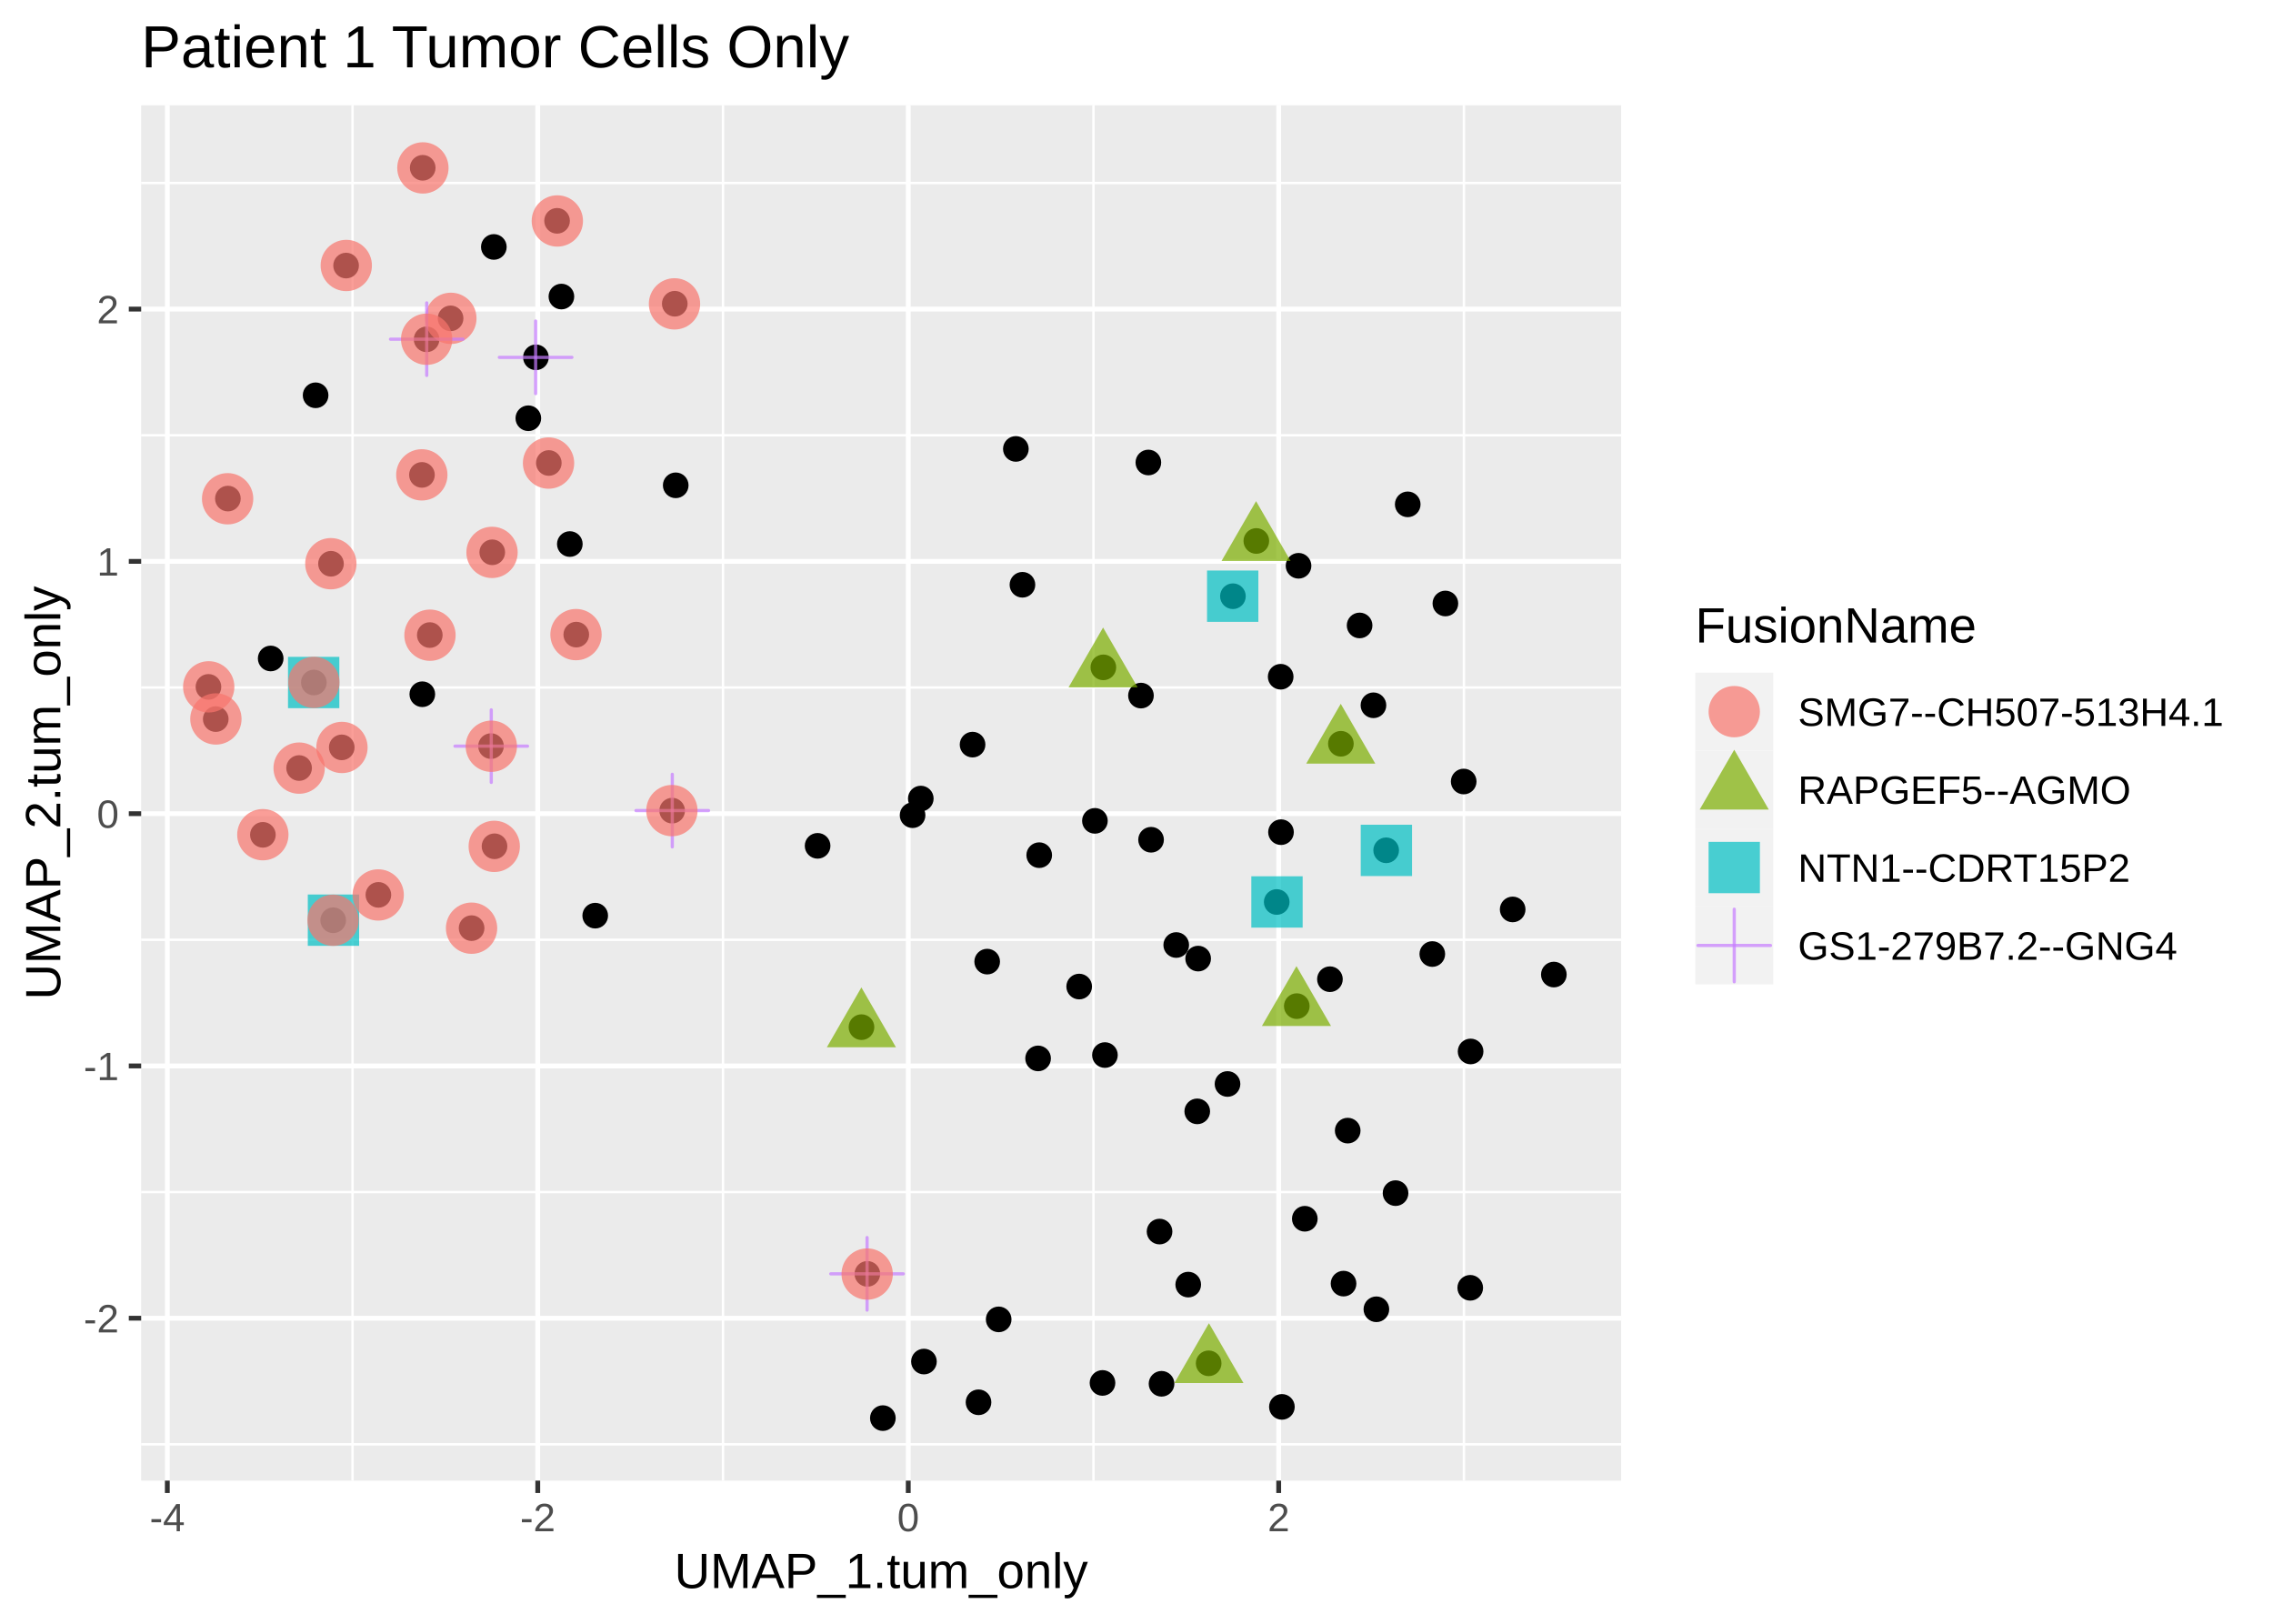
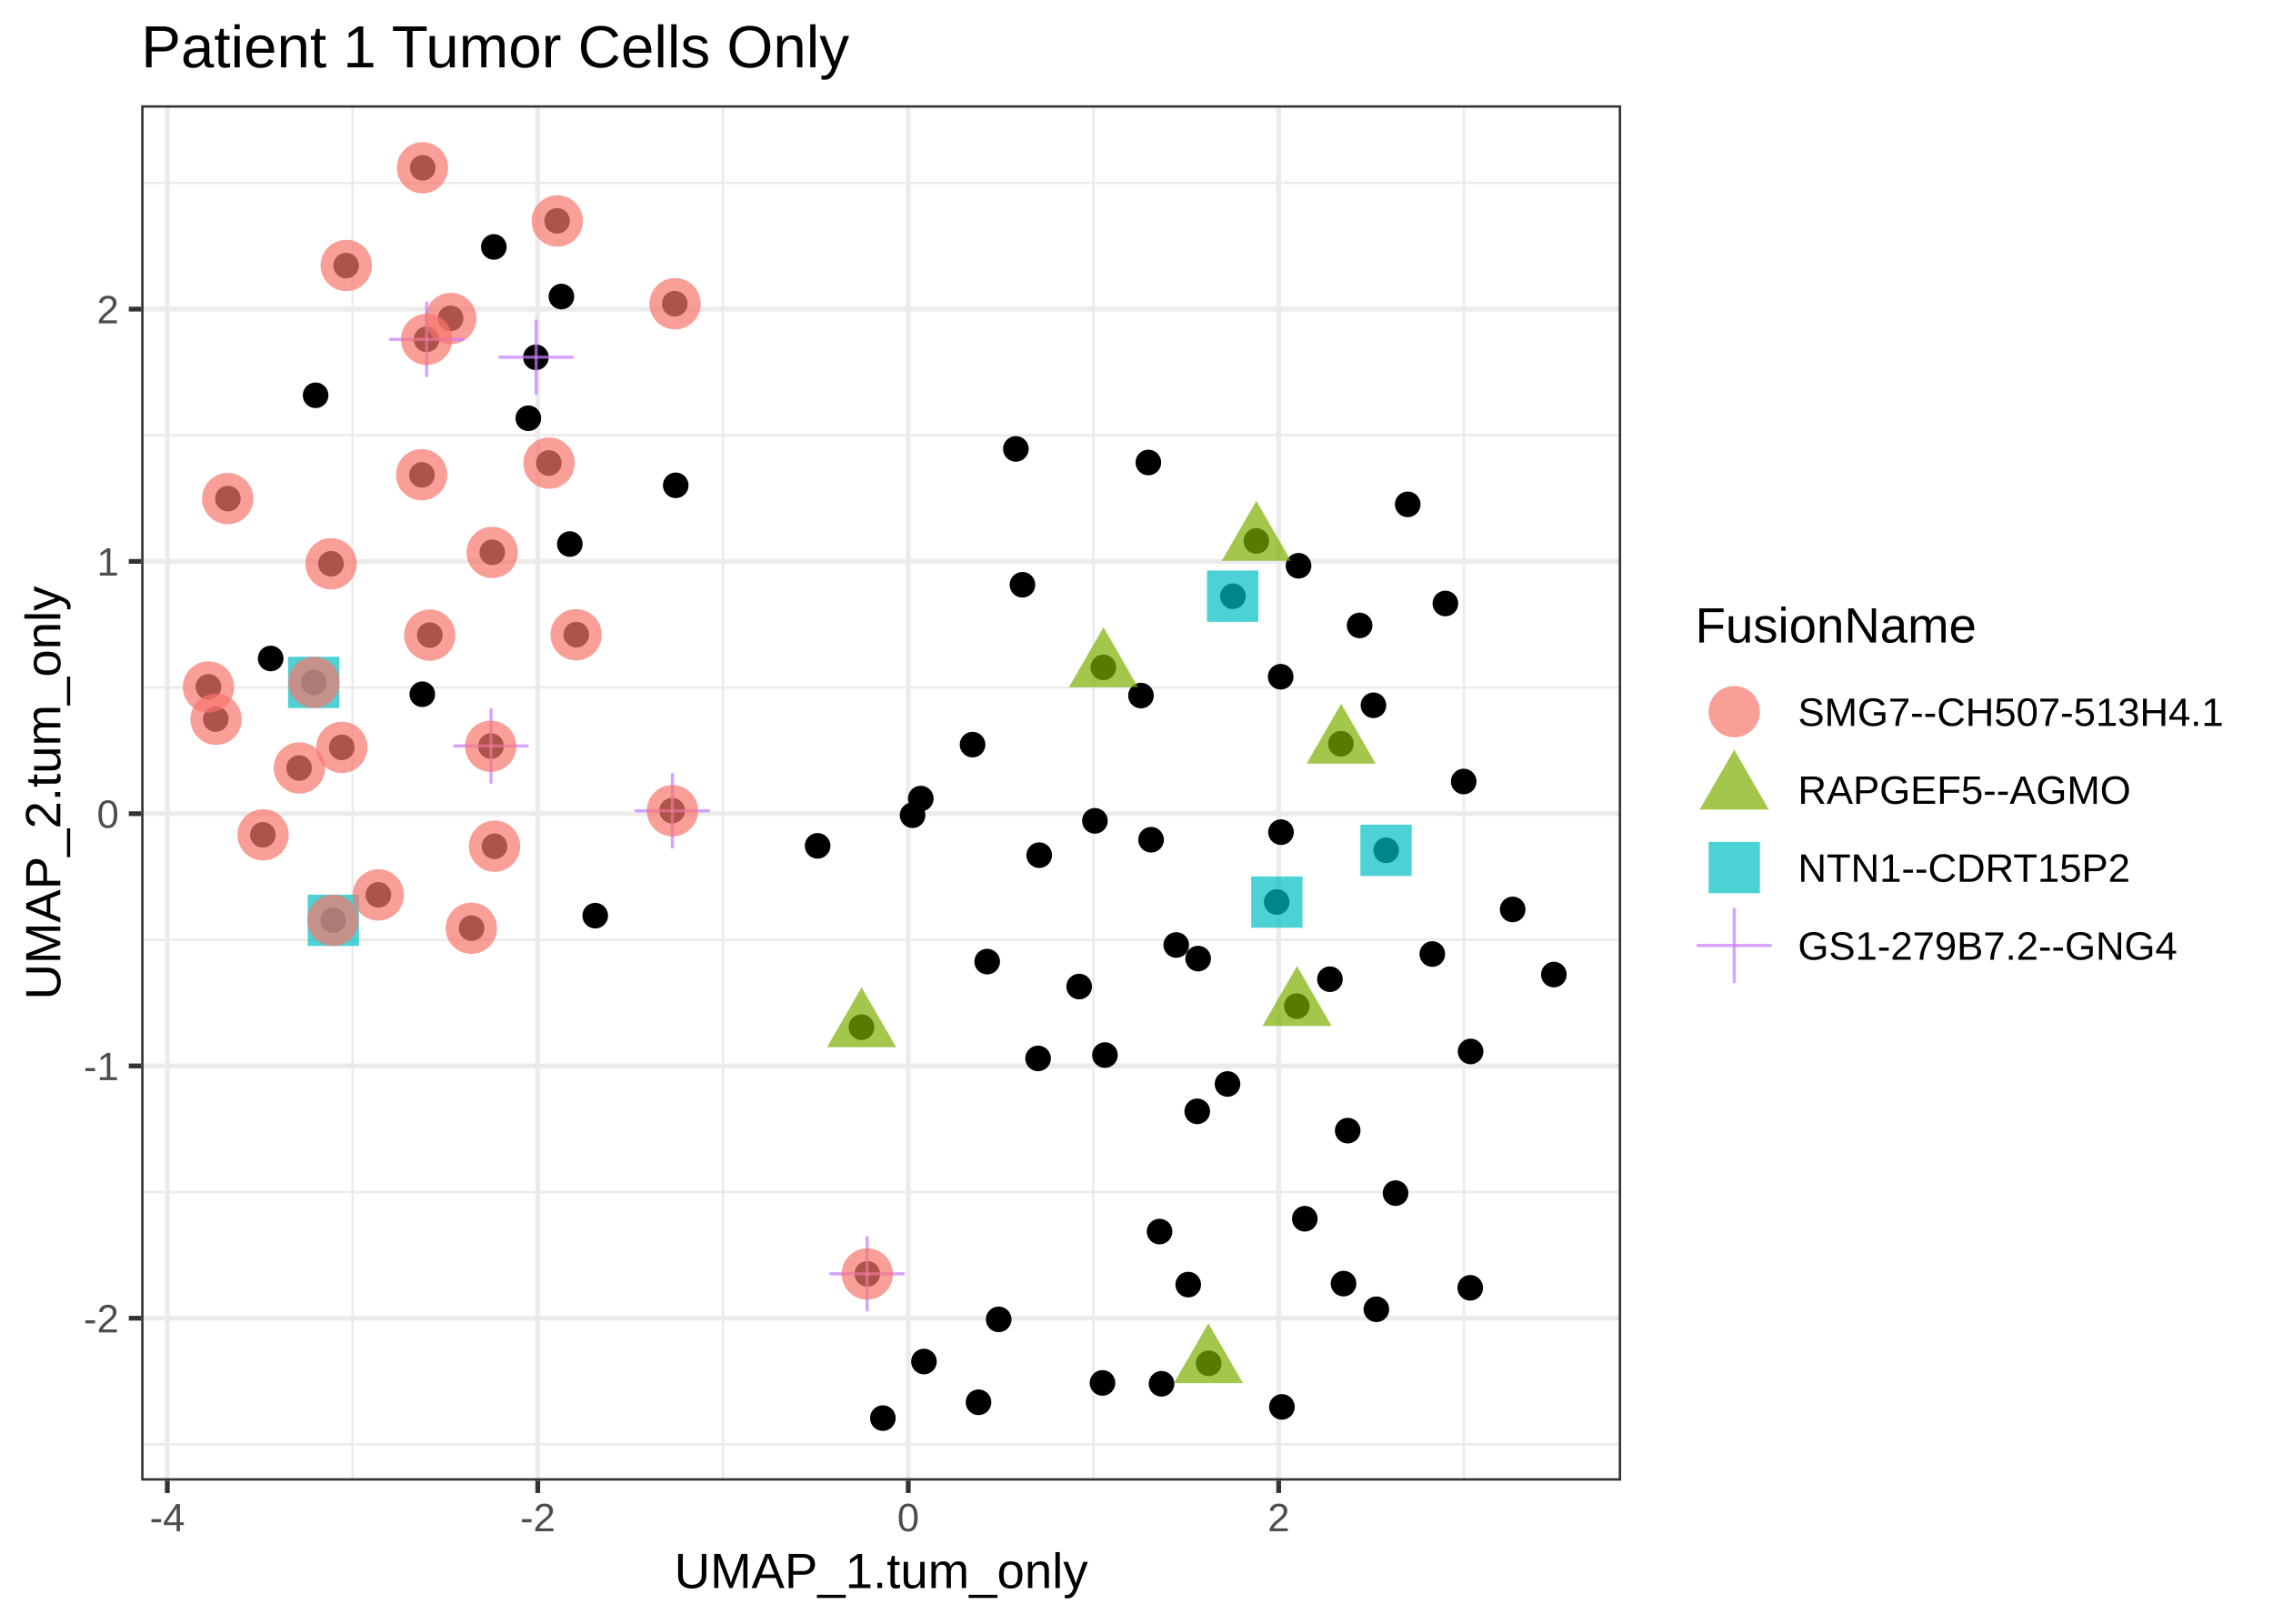
<svg xmlns="http://www.w3.org/2000/svg" class="svglite" width="504.00pt" height="360.00pt" viewBox="0 0 504.00 360.00">
  <defs>
    <style type="text/css">
    .svglite line, .svglite polyline, .svglite polygon, .svglite path, .svglite rect, .svglite circle {
      fill: none;
      stroke: #000000;
      stroke-linecap: round;
      stroke-linejoin: round;
      stroke-miterlimit: 10.00;
    }
    .svglite text {
      white-space: pre;
    }
  </style>
  </defs>
  <rect width="100%" height="100%" style="stroke: none; fill: #FFFFFF;" />
  <defs>
    <clipPath id="cpMC4wMHw1MDQuMDB8MC4wMHwzNjAuMDA=">
      <rect x="0.00" y="0.00" width="504.00" height="360.00" />
    </clipPath>
  </defs>
  <g clip-path="url(#cpMC4wMHw1MDQuMDB8MC4wMHwzNjAuMDA=)">
    <rect x="0.00" y="0.00" width="504.00" height="360.00" style="stroke-width: 1.07; stroke: #FFFFFF; fill: #FFFFFF;" />
  </g>
  <defs>
    <clipPath id="cpMzEuMzB8MzU5LjQ2fDIzLjM0fDMyOC4yNw==">
      <rect x="31.30" y="23.34" width="328.16" height="304.93" />
    </clipPath>
  </defs>
  <g clip-path="url(#cpMzEuMzB8MzU5LjQ2fDIzLjM0fDMyOC4yNw==)">
-     <rect x="31.30" y="23.34" width="328.16" height="304.93" style="stroke-width: 1.07; stroke: none; fill: #EBEBEB;" />
-     <polyline points="31.30,320.22 359.46,320.22 " style="stroke-width: 0.53; stroke: #FFFFFF; stroke-linecap: butt;" />
-     <polyline points="31.30,264.29 359.46,264.29 " style="stroke-width: 0.53; stroke: #FFFFFF; stroke-linecap: butt;" />
-     <polyline points="31.30,208.36 359.46,208.36 " style="stroke-width: 0.53; stroke: #FFFFFF; stroke-linecap: butt;" />
-     <polyline points="31.30,152.43 359.46,152.43 " style="stroke-width: 0.53; stroke: #FFFFFF; stroke-linecap: butt;" />
-     <polyline points="31.30,96.50 359.46,96.50 " style="stroke-width: 0.53; stroke: #FFFFFF; stroke-linecap: butt;" />
-     <polyline points="31.30,40.57 359.46,40.57 " style="stroke-width: 0.53; stroke: #FFFFFF; stroke-linecap: butt;" />
-     <polyline points="78.17,328.27 78.17,23.34 " style="stroke-width: 0.53; stroke: #FFFFFF; stroke-linecap: butt;" />
-     <polyline points="160.32,328.27 160.32,23.34 " style="stroke-width: 0.53; stroke: #FFFFFF; stroke-linecap: butt;" />
-     <polyline points="242.46,328.27 242.46,23.34 " style="stroke-width: 0.53; stroke: #FFFFFF; stroke-linecap: butt;" />
-     <polyline points="324.60,328.27 324.60,23.34 " style="stroke-width: 0.53; stroke: #FFFFFF; stroke-linecap: butt;" />
-     <polyline points="31.30,292.26 359.46,292.26 " style="stroke-width: 1.07; stroke: #FFFFFF; stroke-linecap: butt;" />
-     <polyline points="31.30,236.33 359.46,236.33 " style="stroke-width: 1.07; stroke: #FFFFFF; stroke-linecap: butt;" />
-     <polyline points="31.30,180.40 359.46,180.40 " style="stroke-width: 1.07; stroke: #FFFFFF; stroke-linecap: butt;" />
-     <polyline points="31.30,124.46 359.46,124.46 " style="stroke-width: 1.07; stroke: #FFFFFF; stroke-linecap: butt;" />
-     <polyline points="31.30,68.53 359.46,68.53 " style="stroke-width: 1.07; stroke: #FFFFFF; stroke-linecap: butt;" />
-     <polyline points="37.10,328.27 37.10,23.34 " style="stroke-width: 1.07; stroke: #FFFFFF; stroke-linecap: butt;" />
-     <polyline points="119.24,328.27 119.24,23.34 " style="stroke-width: 1.07; stroke: #FFFFFF; stroke-linecap: butt;" />
-     <polyline points="201.39,328.27 201.39,23.34 " style="stroke-width: 1.07; stroke: #FFFFFF; stroke-linecap: butt;" />
-     <polyline points="283.53,328.27 283.53,23.34 " style="stroke-width: 1.07; stroke: #FFFFFF; stroke-linecap: butt;" />
+     <rect x="31.30" y="23.34" width="328.16" height="304.93" style="stroke-width: 1.07; stroke: none; fill: #FFFFFF;" />
+     <polyline points="31.30,320.22 359.46,320.22 " style="stroke-width: 0.53; stroke: #EBEBEB; stroke-linecap: butt;" />
+     <polyline points="31.30,264.29 359.46,264.29 " style="stroke-width: 0.53; stroke: #EBEBEB; stroke-linecap: butt;" />
+     <polyline points="31.30,208.36 359.46,208.36 " style="stroke-width: 0.53; stroke: #EBEBEB; stroke-linecap: butt;" />
+     <polyline points="31.30,152.43 359.46,152.43 " style="stroke-width: 0.53; stroke: #EBEBEB; stroke-linecap: butt;" />
+     <polyline points="31.30,96.50 359.46,96.50 " style="stroke-width: 0.53; stroke: #EBEBEB; stroke-linecap: butt;" />
+     <polyline points="31.30,40.57 359.46,40.57 " style="stroke-width: 0.53; stroke: #EBEBEB; stroke-linecap: butt;" />
+     <polyline points="78.17,328.27 78.17,23.34 " style="stroke-width: 0.53; stroke: #EBEBEB; stroke-linecap: butt;" />
+     <polyline points="160.32,328.27 160.32,23.34 " style="stroke-width: 0.53; stroke: #EBEBEB; stroke-linecap: butt;" />
+     <polyline points="242.46,328.27 242.46,23.34 " style="stroke-width: 0.53; stroke: #EBEBEB; stroke-linecap: butt;" />
+     <polyline points="324.60,328.27 324.60,23.34 " style="stroke-width: 0.53; stroke: #EBEBEB; stroke-linecap: butt;" />
+     <polyline points="31.30,292.26 359.46,292.26 " style="stroke-width: 1.07; stroke: #EBEBEB; stroke-linecap: butt;" />
+     <polyline points="31.30,236.33 359.46,236.33 " style="stroke-width: 1.07; stroke: #EBEBEB; stroke-linecap: butt;" />
+     <polyline points="31.30,180.40 359.46,180.40 " style="stroke-width: 1.07; stroke: #EBEBEB; stroke-linecap: butt;" />
+     <polyline points="31.30,124.46 359.46,124.46 " style="stroke-width: 1.07; stroke: #EBEBEB; stroke-linecap: butt;" />
+     <polyline points="31.30,68.53 359.46,68.53 " style="stroke-width: 1.07; stroke: #EBEBEB; stroke-linecap: butt;" />
+     <polyline points="37.10,328.27 37.10,23.34 " style="stroke-width: 1.07; stroke: #EBEBEB; stroke-linecap: butt;" />
+     <polyline points="119.24,328.27 119.24,23.34 " style="stroke-width: 1.07; stroke: #EBEBEB; stroke-linecap: butt;" />
+     <polyline points="201.39,328.27 201.39,23.34 " style="stroke-width: 1.07; stroke: #EBEBEB; stroke-linecap: butt;" />
+     <polyline points="283.53,328.27 283.53,23.34 " style="stroke-width: 1.07; stroke: #EBEBEB; stroke-linecap: butt;" />
    <circle cx="60.02" cy="145.99" r="2.49" style="stroke-width: 0.71; fill: #000000;" />
    <circle cx="75.78" cy="165.70" r="2.49" style="stroke-width: 0.71; fill: #000000;" />
    <circle cx="344.54" cy="216.07" r="2.49" style="stroke-width: 0.71; fill: #000000;" />
    <circle cx="195.76" cy="314.41" r="2.49" style="stroke-width: 0.71; fill: #000000;" />
    <circle cx="324.55" cy="173.27" r="2.49" style="stroke-width: 0.71; fill: #000000;" />
    <circle cx="108.87" cy="165.42" r="2.49" style="stroke-width: 0.71; fill: #000000;" />
    <circle cx="118.83" cy="79.22" r="2.49" style="stroke-width: 0.71; fill: #000000;" />
    <circle cx="257.11" cy="273.05" r="2.49" style="stroke-width: 0.71; fill: #000000;" />
    <circle cx="204.87" cy="301.87" r="2.49" style="stroke-width: 0.71; fill: #000000;" />
    <circle cx="230.43" cy="189.60" r="2.49" style="stroke-width: 0.71; fill: #000000;" />
    <circle cx="99.91" cy="70.58" r="2.49" style="stroke-width: 0.71; fill: #000000;" />
    <circle cx="287.93" cy="125.44" r="2.49" style="stroke-width: 0.71; fill: #000000;" />
    <circle cx="124.48" cy="65.75" r="2.49" style="stroke-width: 0.71; fill: #000000;" />
    <circle cx="131.98" cy="203.01" r="2.49" style="stroke-width: 0.71; fill: #000000;" />
    <circle cx="149.04" cy="179.73" r="2.49" style="stroke-width: 0.71; fill: #000000;" />
    <circle cx="47.84" cy="159.43" r="2.49" style="stroke-width: 0.71; fill: #000000;" />
    <circle cx="320.49" cy="133.80" r="2.49" style="stroke-width: 0.71; fill: #000000;" />
    <circle cx="268.00" cy="302.26" r="2.49" style="stroke-width: 0.71; fill: #000000;" />
    <circle cx="284.04" cy="184.50" r="2.49" style="stroke-width: 0.71; fill: #000000;" />
    <circle cx="317.59" cy="211.52" r="2.49" style="stroke-width: 0.71; fill: #000000;" />
    <circle cx="278.57" cy="119.94" r="2.49" style="stroke-width: 0.71; fill: #000000;" />
    <circle cx="46.22" cy="152.29" r="2.49" style="stroke-width: 0.71; fill: #000000;" />
    <circle cx="104.57" cy="205.78" r="2.49" style="stroke-width: 0.71; fill: #000000;" />
    <circle cx="312.14" cy="111.82" r="2.49" style="stroke-width: 0.71; fill: #000000;" />
    <circle cx="257.55" cy="306.80" r="2.49" style="stroke-width: 0.71; fill: #000000;" />
    <circle cx="191.02" cy="227.73" r="2.49" style="stroke-width: 0.71; fill: #000000;" />
    <circle cx="216.97" cy="310.90" r="2.49" style="stroke-width: 0.71; fill: #000000;" />
    <circle cx="66.32" cy="170.28" r="2.49" style="stroke-width: 0.71; fill: #000000;" />
    <circle cx="252.99" cy="154.22" r="2.49" style="stroke-width: 0.71; fill: #000000;" />
    <circle cx="297.32" cy="164.90" r="2.49" style="stroke-width: 0.71; fill: #000000;" />
    <circle cx="202.35" cy="180.74" r="2.49" style="stroke-width: 0.71; fill: #000000;" />
    <circle cx="326.00" cy="285.52" r="2.49" style="stroke-width: 0.71; fill: #000000;" />
    <circle cx="225.25" cy="99.53" r="2.49" style="stroke-width: 0.71; fill: #000000;" />
    <circle cx="294.89" cy="217.10" r="2.49" style="stroke-width: 0.71; fill: #000000;" />
    <circle cx="181.29" cy="187.53" r="2.49" style="stroke-width: 0.71; fill: #000000;" />
    <circle cx="149.62" cy="67.34" r="2.49" style="stroke-width: 0.71; fill: #000000;" />
    <circle cx="221.44" cy="292.52" r="2.49" style="stroke-width: 0.71; fill: #000000;" />
    <circle cx="263.47" cy="284.81" r="2.49" style="stroke-width: 0.71; fill: #000000;" />
    <circle cx="121.69" cy="102.65" r="2.49" style="stroke-width: 0.71; fill: #000000;" />
    <circle cx="335.41" cy="201.63" r="2.49" style="stroke-width: 0.71; fill: #000000;" />
    <circle cx="93.64" cy="153.92" r="2.49" style="stroke-width: 0.71; fill: #000000;" />
    <circle cx="244.65" cy="147.96" r="2.49" style="stroke-width: 0.71; fill: #000000;" />
    <circle cx="245.00" cy="233.92" r="2.49" style="stroke-width: 0.71; fill: #000000;" />
    <circle cx="94.59" cy="75.23" r="2.49" style="stroke-width: 0.71; fill: #000000;" />
    <circle cx="123.52" cy="48.96" r="2.49" style="stroke-width: 0.71; fill: #000000;" />
    <circle cx="73.88" cy="204.03" r="2.49" style="stroke-width: 0.71; fill: #000000;" />
    <circle cx="109.65" cy="187.63" r="2.49" style="stroke-width: 0.71; fill: #000000;" />
    <circle cx="307.36" cy="188.52" r="2.49" style="stroke-width: 0.71; fill: #000000;" />
    <circle cx="304.54" cy="156.37" r="2.49" style="stroke-width: 0.71; fill: #000000;" />
    <circle cx="265.67" cy="212.53" r="2.49" style="stroke-width: 0.71; fill: #000000;" />
    <circle cx="260.81" cy="209.52" r="2.49" style="stroke-width: 0.71; fill: #000000;" />
    <circle cx="127.78" cy="140.70" r="2.49" style="stroke-width: 0.71; fill: #000000;" />
    <circle cx="309.44" cy="264.53" r="2.49" style="stroke-width: 0.71; fill: #000000;" />
    <circle cx="93.56" cy="105.29" r="2.49" style="stroke-width: 0.71; fill: #000000;" />
    <circle cx="226.71" cy="129.65" r="2.49" style="stroke-width: 0.71; fill: #000000;" />
    <circle cx="109.50" cy="54.75" r="2.49" style="stroke-width: 0.71; fill: #000000;" />
    <circle cx="149.83" cy="107.60" r="2.49" style="stroke-width: 0.71; fill: #000000;" />
    <circle cx="287.54" cy="223.07" r="2.49" style="stroke-width: 0.71; fill: #000000;" />
    <circle cx="76.74" cy="58.88" r="2.49" style="stroke-width: 0.71; fill: #000000;" />
    <circle cx="289.32" cy="270.21" r="2.49" style="stroke-width: 0.71; fill: #000000;" />
    <circle cx="255.23" cy="186.18" r="2.49" style="stroke-width: 0.71; fill: #000000;" />
    <circle cx="272.18" cy="240.33" r="2.49" style="stroke-width: 0.71; fill: #000000;" />
    <circle cx="298.83" cy="250.67" r="2.49" style="stroke-width: 0.71; fill: #000000;" />
    <circle cx="265.47" cy="246.40" r="2.49" style="stroke-width: 0.71; fill: #000000;" />
    <circle cx="109.15" cy="122.45" r="2.49" style="stroke-width: 0.71; fill: #000000;" />
    <circle cx="297.91" cy="284.59" r="2.49" style="stroke-width: 0.71; fill: #000000;" />
    <circle cx="73.39" cy="124.99" r="2.49" style="stroke-width: 0.71; fill: #000000;" />
    <circle cx="239.29" cy="218.73" r="2.49" style="stroke-width: 0.71; fill: #000000;" />
    <circle cx="301.47" cy="138.67" r="2.49" style="stroke-width: 0.71; fill: #000000;" />
    <circle cx="117.15" cy="92.73" r="2.49" style="stroke-width: 0.71; fill: #000000;" />
    <circle cx="218.89" cy="213.20" r="2.49" style="stroke-width: 0.71; fill: #000000;" />
    <circle cx="69.98" cy="87.64" r="2.49" style="stroke-width: 0.71; fill: #000000;" />
    <circle cx="58.29" cy="185.09" r="2.49" style="stroke-width: 0.71; fill: #000000;" />
    <circle cx="95.30" cy="140.80" r="2.49" style="stroke-width: 0.71; fill: #000000;" />
    <circle cx="50.53" cy="110.54" r="2.49" style="stroke-width: 0.71; fill: #000000;" />
    <circle cx="242.78" cy="181.99" r="2.49" style="stroke-width: 0.71; fill: #000000;" />
    <circle cx="230.18" cy="234.66" r="2.49" style="stroke-width: 0.71; fill: #000000;" />
    <circle cx="204.17" cy="177.05" r="2.49" style="stroke-width: 0.71; fill: #000000;" />
    <circle cx="83.90" cy="198.40" r="2.49" style="stroke-width: 0.71; fill: #000000;" />
    <circle cx="126.35" cy="120.62" r="2.49" style="stroke-width: 0.71; fill: #000000;" />
    <circle cx="273.38" cy="132.19" r="2.49" style="stroke-width: 0.71; fill: #000000;" />
    <circle cx="254.63" cy="102.54" r="2.49" style="stroke-width: 0.71; fill: #000000;" />
    <circle cx="326.08" cy="233.12" r="2.49" style="stroke-width: 0.71; fill: #000000;" />
    <circle cx="284.24" cy="311.92" r="2.49" style="stroke-width: 0.71; fill: #000000;" />
    <circle cx="283.09" cy="199.98" r="2.49" style="stroke-width: 0.71; fill: #000000;" />
    <circle cx="93.73" cy="37.20" r="2.49" style="stroke-width: 0.71; fill: #000000;" />
    <circle cx="305.19" cy="290.28" r="2.49" style="stroke-width: 0.71; fill: #000000;" />
    <circle cx="69.59" cy="151.32" r="2.49" style="stroke-width: 0.71; fill: #000000;" />
    <circle cx="215.65" cy="165.09" r="2.49" style="stroke-width: 0.71; fill: #000000;" />
    <circle cx="244.46" cy="306.61" r="2.49" style="stroke-width: 0.71; fill: #000000;" />
    <circle cx="192.32" cy="282.43" r="2.49" style="stroke-width: 0.71; fill: #000000;" />
    <circle cx="283.97" cy="150.04" r="2.49" style="stroke-width: 0.71; fill: #000000;" />
-     <circle cx="75.82" cy="165.72" r="5.69" style="stroke-width: 0.71; stroke: none; fill: #F8766D; fill-opacity: 0.70;" />
-     <line x1="100.88" y1="165.43" x2="116.97" y2="165.43" style="stroke-width: 0.71; stroke: #C77CFF; stroke-opacity: 0.70;" />
-     <line x1="108.93" y1="173.47" x2="108.93" y2="157.38" style="stroke-width: 0.71; stroke: #C77CFF; stroke-opacity: 0.70;" />
-     <circle cx="108.94" cy="165.45" r="5.69" style="stroke-width: 0.71; stroke: none; fill: #F8766D; fill-opacity: 0.70;" />
-     <line x1="110.72" y1="79.23" x2="126.81" y2="79.23" style="stroke-width: 0.71; stroke: #C77CFF; stroke-opacity: 0.70;" />
-     <line x1="118.77" y1="87.27" x2="118.77" y2="71.18" style="stroke-width: 0.71; stroke: #C77CFF; stroke-opacity: 0.70;" />
-     <circle cx="99.97" cy="70.58" r="5.69" style="stroke-width: 0.71; stroke: none; fill: #F8766D; fill-opacity: 0.70;" />
-     <line x1="141.02" y1="179.71" x2="157.11" y2="179.71" style="stroke-width: 0.71; stroke: #C77CFF; stroke-opacity: 0.70;" />
-     <line x1="149.07" y1="187.76" x2="149.07" y2="171.67" style="stroke-width: 0.71; stroke: #C77CFF; stroke-opacity: 0.70;" />
-     <circle cx="148.98" cy="179.72" r="5.69" style="stroke-width: 0.71; stroke: none; fill: #F8766D; fill-opacity: 0.70;" />
-     <circle cx="47.87" cy="159.40" r="5.69" style="stroke-width: 0.71; stroke: none; fill: #F8766D; fill-opacity: 0.70;" />
-     <polygon points="268.06,293.37 275.72,306.64 260.40,306.64 " style="stroke-width: 0.71; stroke: none; fill: #7CAE00; fill-opacity: 0.70;" />
-     <polygon points="278.51,111.11 286.17,124.38 270.85,124.38 " style="stroke-width: 0.71; stroke: none; fill: #7CAE00; fill-opacity: 0.70;" />
-     <circle cx="46.28" cy="152.28" r="5.69" style="stroke-width: 0.71; stroke: none; fill: #F8766D; fill-opacity: 0.70;" />
-     <circle cx="104.56" cy="205.79" r="5.69" style="stroke-width: 0.71; stroke: none; fill: #F8766D; fill-opacity: 0.70;" />
-     <polygon points="191.00,218.92 198.66,232.19 183.34,232.19 " style="stroke-width: 0.71; stroke: none; fill: #7CAE00; fill-opacity: 0.70;" />
-     <circle cx="66.33" cy="170.30" r="5.69" style="stroke-width: 0.71; stroke: none; fill: #F8766D; fill-opacity: 0.70;" />
-     <polygon points="297.29,156.04 304.95,169.31 289.63,169.31 " style="stroke-width: 0.71; stroke: none; fill: #7CAE00; fill-opacity: 0.70;" />
-     <circle cx="149.56" cy="67.37" r="5.69" style="stroke-width: 0.71; stroke: none; fill: #F8766D; fill-opacity: 0.70;" />
-     <circle cx="121.63" cy="102.67" r="5.69" style="stroke-width: 0.71; stroke: none; fill: #F8766D; fill-opacity: 0.70;" />
-     <polygon points="244.59,139.13 252.25,152.40 236.93,152.40 " style="stroke-width: 0.71; stroke: none; fill: #7CAE00; fill-opacity: 0.70;" />
-     <line x1="86.58" y1="75.20" x2="102.67" y2="75.20" style="stroke-width: 0.71; stroke: #C77CFF; stroke-opacity: 0.70;" />
-     <line x1="94.62" y1="83.24" x2="94.62" y2="67.15" style="stroke-width: 0.71; stroke: #C77CFF; stroke-opacity: 0.70;" />
-     <circle cx="94.60" cy="75.21" r="5.69" style="stroke-width: 0.71; stroke: none; fill: #F8766D; fill-opacity: 0.70;" />
-     <circle cx="123.58" cy="48.99" r="5.69" style="stroke-width: 0.71; stroke: none; fill: #F8766D; fill-opacity: 0.70;" />
-     <polygon points="68.25,209.70 79.63,209.70 79.63,198.32 68.25,198.32 " style="stroke-width: 0.71; stroke: none; fill: #00BFC4; fill-opacity: 0.70;" />
-     <circle cx="73.85" cy="204.03" r="5.69" style="stroke-width: 0.71; stroke: none; fill: #F8766D; fill-opacity: 0.70;" />
-     <circle cx="109.59" cy="187.65" r="5.69" style="stroke-width: 0.71; stroke: none; fill: #F8766D; fill-opacity: 0.70;" />
-     <polygon points="301.72,194.23 313.10,194.23 313.10,182.85 301.72,182.85 " style="stroke-width: 0.71; stroke: none; fill: #00BFC4; fill-opacity: 0.70;" />
-     <circle cx="127.72" cy="140.70" r="5.69" style="stroke-width: 0.71; stroke: none; fill: #F8766D; fill-opacity: 0.70;" />
-     <circle cx="93.53" cy="105.28" r="5.69" style="stroke-width: 0.71; stroke: none; fill: #F8766D; fill-opacity: 0.70;" />
-     <polygon points="287.47,214.20 295.13,227.47 279.81,227.47 " style="stroke-width: 0.71; stroke: none; fill: #7CAE00; fill-opacity: 0.70;" />
+     <circle cx="75.80" cy="165.70" r="5.69" style="stroke-width: 0.71; stroke: none; fill: #F8766D; fill-opacity: 0.70;" />
+     <line x1="100.82" y1="165.38" x2="116.91" y2="165.38" style="stroke-width: 0.71; stroke: #C77CFF; stroke-opacity: 0.70;" />
+     <line x1="108.87" y1="173.43" x2="108.87" y2="157.33" style="stroke-width: 0.71; stroke: #C77CFF; stroke-opacity: 0.70;" />
+     <circle cx="108.81" cy="165.45" r="5.69" style="stroke-width: 0.71; stroke: none; fill: #F8766D; fill-opacity: 0.70;" />
+     <line x1="110.83" y1="79.20" x2="126.92" y2="79.20" style="stroke-width: 0.71; stroke: #C77CFF; stroke-opacity: 0.70;" />
+     <line x1="118.88" y1="87.24" x2="118.88" y2="71.15" style="stroke-width: 0.71; stroke: #C77CFF; stroke-opacity: 0.70;" />
+     <circle cx="99.96" cy="70.61" r="5.69" style="stroke-width: 0.71; stroke: none; fill: #F8766D; fill-opacity: 0.70;" />
+     <line x1="141.04" y1="179.76" x2="157.13" y2="179.76" style="stroke-width: 0.71; stroke: #C77CFF; stroke-opacity: 0.70;" />
+     <line x1="149.09" y1="187.80" x2="149.09" y2="171.71" style="stroke-width: 0.71; stroke: #C77CFF; stroke-opacity: 0.70;" />
+     <circle cx="149.10" cy="179.74" r="5.69" style="stroke-width: 0.71; stroke: none; fill: #F8766D; fill-opacity: 0.70;" />
+     <circle cx="47.91" cy="159.46" r="5.69" style="stroke-width: 0.71; stroke: none; fill: #F8766D; fill-opacity: 0.70;" />
+     <polygon points="267.94,293.39 275.60,306.66 260.28,306.66 " style="stroke-width: 0.71; stroke: none; fill: #7CAE00; fill-opacity: 0.70;" />
+     <polygon points="278.57,111.06 286.23,124.33 270.91,124.33 " style="stroke-width: 0.71; stroke: none; fill: #7CAE00; fill-opacity: 0.70;" />
+     <circle cx="46.23" cy="152.32" r="5.69" style="stroke-width: 0.71; stroke: none; fill: #F8766D; fill-opacity: 0.70;" />
+     <circle cx="104.51" cy="205.80" r="5.69" style="stroke-width: 0.71; stroke: none; fill: #F8766D; fill-opacity: 0.70;" />
+     <polygon points="191.04,218.90 198.70,232.17 183.38,232.17 " style="stroke-width: 0.71; stroke: none; fill: #7CAE00; fill-opacity: 0.70;" />
+     <circle cx="66.39" cy="170.26" r="5.69" style="stroke-width: 0.71; stroke: none; fill: #F8766D; fill-opacity: 0.70;" />
+     <polygon points="297.37,156.03 305.03,169.30 289.71,169.30 " style="stroke-width: 0.71; stroke: none; fill: #7CAE00; fill-opacity: 0.70;" />
+     <circle cx="149.68" cy="67.35" r="5.69" style="stroke-width: 0.71; stroke: none; fill: #F8766D; fill-opacity: 0.70;" />
+     <circle cx="121.74" cy="102.68" r="5.69" style="stroke-width: 0.71; stroke: none; fill: #F8766D; fill-opacity: 0.70;" />
+     <polygon points="244.68,139.08 252.34,152.35 237.02,152.35 " style="stroke-width: 0.71; stroke: none; fill: #7CAE00; fill-opacity: 0.70;" />
+     <line x1="86.56" y1="75.24" x2="102.65" y2="75.24" style="stroke-width: 0.71; stroke: #C77CFF; stroke-opacity: 0.70;" />
+     <line x1="94.60" y1="83.28" x2="94.60" y2="67.19" style="stroke-width: 0.71; stroke: #C77CFF; stroke-opacity: 0.70;" />
+     <circle cx="94.60" cy="75.24" r="5.69" style="stroke-width: 0.71; stroke: none; fill: #F8766D; fill-opacity: 0.70;" />
+     <circle cx="123.56" cy="48.99" r="5.69" style="stroke-width: 0.71; stroke: none; fill: #F8766D; fill-opacity: 0.70;" />
+     <polygon points="68.23,209.73 79.60,209.73 79.60,198.35 68.23,198.35 " style="stroke-width: 0.71; stroke: none; fill: #00BFC4; fill-opacity: 0.70;" />
+     <circle cx="73.82" cy="204.05" r="5.69" style="stroke-width: 0.71; stroke: none; fill: #F8766D; fill-opacity: 0.70;" />
+     <circle cx="109.66" cy="187.61" r="5.69" style="stroke-width: 0.71; stroke: none; fill: #F8766D; fill-opacity: 0.70;" />
+     <polygon points="301.64,194.21 313.02,194.21 313.02,182.83 301.64,182.83 " style="stroke-width: 0.71; stroke: none; fill: #00BFC4; fill-opacity: 0.70;" />
+     <circle cx="127.74" cy="140.73" r="5.69" style="stroke-width: 0.71; stroke: none; fill: #F8766D; fill-opacity: 0.70;" />
+     <circle cx="93.49" cy="105.25" r="5.69" style="stroke-width: 0.71; stroke: none; fill: #F8766D; fill-opacity: 0.70;" />
+     <polygon points="287.59,214.19 295.25,227.47 279.93,227.47 " style="stroke-width: 0.71; stroke: none; fill: #7CAE00; fill-opacity: 0.70;" />
    <circle cx="76.78" cy="58.86" r="5.69" style="stroke-width: 0.71; stroke: none; fill: #F8766D; fill-opacity: 0.70;" />
-     <circle cx="109.10" cy="122.47" r="5.69" style="stroke-width: 0.71; stroke: none; fill: #F8766D; fill-opacity: 0.70;" />
-     <circle cx="73.36" cy="124.98" r="5.69" style="stroke-width: 0.71; stroke: none; fill: #F8766D; fill-opacity: 0.70;" />
-     <circle cx="58.28" cy="185.06" r="5.69" style="stroke-width: 0.71; stroke: none; fill: #F8766D; fill-opacity: 0.70;" />
-     <circle cx="95.34" cy="140.83" r="5.69" style="stroke-width: 0.71; stroke: none; fill: #F8766D; fill-opacity: 0.70;" />
-     <circle cx="50.47" cy="110.58" r="5.69" style="stroke-width: 0.71; stroke: none; fill: #F8766D; fill-opacity: 0.70;" />
-     <circle cx="83.86" cy="198.42" r="5.69" style="stroke-width: 0.71; stroke: none; fill: #F8766D; fill-opacity: 0.70;" />
-     <polygon points="267.64,137.87 279.02,137.87 279.02,126.49 267.64,126.49 " style="stroke-width: 0.71; stroke: none; fill: #00BFC4; fill-opacity: 0.70;" />
-     <polygon points="277.46,205.66 288.84,205.66 288.84,194.28 277.46,194.28 " style="stroke-width: 0.71; stroke: none; fill: #00BFC4; fill-opacity: 0.70;" />
-     <circle cx="93.77" cy="37.23" r="5.69" style="stroke-width: 0.71; stroke: none; fill: #F8766D; fill-opacity: 0.70;" />
-     <polygon points="63.86,157.01 75.24,157.01 75.24,145.63 63.86,145.63 " style="stroke-width: 0.71; stroke: none; fill: #00BFC4; fill-opacity: 0.70;" />
-     <circle cx="69.60" cy="151.29" r="5.69" style="stroke-width: 0.71; stroke: none; fill: #F8766D; fill-opacity: 0.70;" />
-     <line x1="184.21" y1="282.42" x2="200.30" y2="282.42" style="stroke-width: 0.71; stroke: #C77CFF; stroke-opacity: 0.70;" />
-     <line x1="192.26" y1="290.47" x2="192.26" y2="274.38" style="stroke-width: 0.71; stroke: #C77CFF; stroke-opacity: 0.70;" />
-     <circle cx="192.28" cy="282.47" r="5.69" style="stroke-width: 0.71; stroke: none; fill: #F8766D; fill-opacity: 0.70;" />
+     <circle cx="109.14" cy="122.48" r="5.69" style="stroke-width: 0.71; stroke: none; fill: #F8766D; fill-opacity: 0.70;" />
+     <circle cx="73.41" cy="125.00" r="5.69" style="stroke-width: 0.71; stroke: none; fill: #F8766D; fill-opacity: 0.70;" />
+     <circle cx="58.33" cy="185.09" r="5.69" style="stroke-width: 0.71; stroke: none; fill: #F8766D; fill-opacity: 0.70;" />
+     <circle cx="95.29" cy="140.81" r="5.69" style="stroke-width: 0.71; stroke: none; fill: #F8766D; fill-opacity: 0.70;" />
+     <circle cx="50.49" cy="110.54" r="5.69" style="stroke-width: 0.71; stroke: none; fill: #F8766D; fill-opacity: 0.70;" />
+     <circle cx="83.89" cy="198.41" r="5.69" style="stroke-width: 0.71; stroke: none; fill: #F8766D; fill-opacity: 0.70;" />
+     <polygon points="267.63,137.87 279.01,137.87 279.01,126.49 267.63,126.49 " style="stroke-width: 0.71; stroke: none; fill: #00BFC4; fill-opacity: 0.70;" />
+     <polygon points="277.43,205.70 288.81,205.70 288.81,194.32 277.43,194.32 " style="stroke-width: 0.71; stroke: none; fill: #00BFC4; fill-opacity: 0.70;" />
+     <circle cx="93.68" cy="37.20" r="5.69" style="stroke-width: 0.71; stroke: none; fill: #F8766D; fill-opacity: 0.70;" />
+     <polygon points="63.87,156.99 75.25,156.99 75.25,145.61 63.87,145.61 " style="stroke-width: 0.71; stroke: none; fill: #00BFC4; fill-opacity: 0.70;" />
+     <circle cx="69.63" cy="151.29" r="5.69" style="stroke-width: 0.71; stroke: none; fill: #F8766D; fill-opacity: 0.70;" />
+     <line x1="184.22" y1="282.42" x2="200.31" y2="282.42" style="stroke-width: 0.71; stroke: #C77CFF; stroke-opacity: 0.70;" />
+     <line x1="192.27" y1="290.46" x2="192.27" y2="274.37" style="stroke-width: 0.71; stroke: #C77CFF; stroke-opacity: 0.70;" />
+     <circle cx="192.30" cy="282.46" r="5.69" style="stroke-width: 0.71; stroke: none; fill: #F8766D; fill-opacity: 0.70;" />
+     <rect x="31.30" y="23.34" width="328.16" height="304.93" style="stroke-width: 1.07; stroke: #333333;" />
  </g>
  <g clip-path="url(#cpMC4wMHw1MDQuMDB8MC4wMHwzNjAuMDA=)">
    <text x="26.37" y="295.41" text-anchor="end" style="font-size: 8.80px;fill: #4D4D4D; font-family: &quot;Arial&quot;;" textLength="7.83px" lengthAdjust="spacingAndGlyphs">-2</text>
    <text x="26.37" y="239.48" text-anchor="end" style="font-size: 8.80px;fill: #4D4D4D; font-family: &quot;Arial&quot;;" textLength="7.83px" lengthAdjust="spacingAndGlyphs">-1</text>
    <text x="26.37" y="183.55" text-anchor="end" style="font-size: 8.80px;fill: #4D4D4D; font-family: &quot;Arial&quot;;" textLength="4.90px" lengthAdjust="spacingAndGlyphs">0</text>
    <text x="26.37" y="127.62" text-anchor="end" style="font-size: 8.80px;fill: #4D4D4D; font-family: &quot;Arial&quot;;" textLength="4.90px" lengthAdjust="spacingAndGlyphs">1</text>
    <text x="26.37" y="71.69" text-anchor="end" style="font-size: 8.80px;fill: #4D4D4D; font-family: &quot;Arial&quot;;" textLength="4.90px" lengthAdjust="spacingAndGlyphs">2</text>
    <polyline points="28.56,292.26 31.30,292.26 " style="stroke-width: 1.07; stroke: #333333; stroke-linecap: butt;" />
    <polyline points="28.56,236.33 31.30,236.33 " style="stroke-width: 1.07; stroke: #333333; stroke-linecap: butt;" />
    <polyline points="28.56,180.40 31.30,180.40 " style="stroke-width: 1.07; stroke: #333333; stroke-linecap: butt;" />
    <polyline points="28.56,124.46 31.30,124.46 " style="stroke-width: 1.07; stroke: #333333; stroke-linecap: butt;" />
    <polyline points="28.56,68.53 31.30,68.53 " style="stroke-width: 1.07; stroke: #333333; stroke-linecap: butt;" />
    <polyline points="37.10,331.01 37.10,328.27 " style="stroke-width: 1.07; stroke: #333333; stroke-linecap: butt;" />
    <polyline points="119.24,331.01 119.24,328.27 " style="stroke-width: 1.07; stroke: #333333; stroke-linecap: butt;" />
    <polyline points="201.39,331.01 201.39,328.27 " style="stroke-width: 1.07; stroke: #333333; stroke-linecap: butt;" />
    <polyline points="283.53,331.01 283.53,328.27 " style="stroke-width: 1.07; stroke: #333333; stroke-linecap: butt;" />
    <text x="37.10" y="339.50" text-anchor="middle" style="font-size: 8.80px;fill: #4D4D4D; font-family: &quot;Arial&quot;;" textLength="7.83px" lengthAdjust="spacingAndGlyphs">-4</text>
    <text x="119.24" y="339.50" text-anchor="middle" style="font-size: 8.80px;fill: #4D4D4D; font-family: &quot;Arial&quot;;" textLength="7.83px" lengthAdjust="spacingAndGlyphs">-2</text>
    <text x="201.39" y="339.50" text-anchor="middle" style="font-size: 8.80px;fill: #4D4D4D; font-family: &quot;Arial&quot;;" textLength="4.90px" lengthAdjust="spacingAndGlyphs">0</text>
    <text x="283.53" y="339.50" text-anchor="middle" style="font-size: 8.80px;fill: #4D4D4D; font-family: &quot;Arial&quot;;" textLength="4.90px" lengthAdjust="spacingAndGlyphs">2</text>
    <text x="195.38" y="352.09" text-anchor="middle" style="font-size: 11.00px; font-family: &quot;Arial&quot;;" textLength="91.71px" lengthAdjust="spacingAndGlyphs">UMAP_1.tum_only</text>
    <text transform="translate(13.37,175.80) rotate(-90)" text-anchor="middle" style="font-size: 11.00px; font-family: &quot;Arial&quot;;" textLength="91.71px" lengthAdjust="spacingAndGlyphs">UMAP_2.tum_only</text>
    <rect x="370.42" y="127.86" width="128.10" height="95.88" style="stroke-width: 1.07; stroke: none; fill: #FFFFFF;" />
    <text x="375.90" y="142.45" style="font-size: 11.00px; font-family: &quot;Arial&quot;;" textLength="62.37px" lengthAdjust="spacingAndGlyphs">FusionName</text>
-     <rect x="375.90" y="149.14" width="17.28" height="17.28" style="stroke-width: 1.07; stroke: none; fill: #F2F2F2;" />
+     <rect x="375.90" y="149.14" width="17.28" height="17.28" style="stroke-width: 1.07; stroke: none; fill: #FFFFFF;" />
    <circle cx="384.54" cy="157.78" r="5.69" style="stroke-width: 0.71; stroke: none; fill: #F8766D; fill-opacity: 0.70;" />
-     <rect x="375.90" y="166.42" width="17.28" height="17.28" style="stroke-width: 1.07; stroke: none; fill: #F2F2F2;" />
+     <rect x="375.90" y="166.42" width="17.28" height="17.28" style="stroke-width: 1.07; stroke: none; fill: #FFFFFF;" />
    <polygon points="384.54,166.22 392.20,179.49 376.87,179.49 " style="stroke-width: 0.71; stroke: none; fill: #7CAE00; fill-opacity: 0.70;" />
-     <rect x="375.90" y="183.70" width="17.28" height="17.28" style="stroke-width: 1.07; stroke: none; fill: #F2F2F2;" />
+     <rect x="375.90" y="183.70" width="17.28" height="17.28" style="stroke-width: 1.07; stroke: none; fill: #FFFFFF;" />
    <polygon points="378.85,198.03 390.23,198.03 390.23,186.65 378.85,186.65 " style="stroke-width: 0.71; stroke: none; fill: #00BFC4; fill-opacity: 0.70;" />
-     <rect x="375.90" y="200.98" width="17.28" height="17.28" style="stroke-width: 1.07; stroke: none; fill: #F2F2F2;" />
+     <rect x="375.90" y="200.98" width="17.28" height="17.28" style="stroke-width: 1.07; stroke: none; fill: #FFFFFF;" />
    <line x1="376.49" y1="209.62" x2="392.58" y2="209.62" style="stroke-width: 0.71; stroke: #C77CFF; stroke-opacity: 0.70;" />
    <line x1="384.54" y1="217.67" x2="384.54" y2="201.58" style="stroke-width: 0.71; stroke: #C77CFF; stroke-opacity: 0.70;" />
    <text x="398.66" y="160.94" style="font-size: 8.80px; font-family: &quot;Arial&quot;;" textLength="94.38px" lengthAdjust="spacingAndGlyphs">SMG7--CH507-513H4.1</text>
    <text x="398.66" y="178.22" style="font-size: 8.80px; font-family: &quot;Arial&quot;;" textLength="73.80px" lengthAdjust="spacingAndGlyphs">RAPGEF5--AGMO</text>
    <text x="398.66" y="195.50" style="font-size: 8.80px; font-family: &quot;Arial&quot;;" textLength="73.81px" lengthAdjust="spacingAndGlyphs">NTN1--CDRT15P2</text>
    <text x="398.66" y="212.78" style="font-size: 8.80px; font-family: &quot;Arial&quot;;" textLength="84.11px" lengthAdjust="spacingAndGlyphs">GS1-279B7.2--GNG4</text>
    <text x="31.30" y="14.94" style="font-size: 13.20px; font-family: &quot;Arial&quot;;" textLength="157.62px" lengthAdjust="spacingAndGlyphs">Patient 1 Tumor Cells Only</text>
  </g>
</svg>
